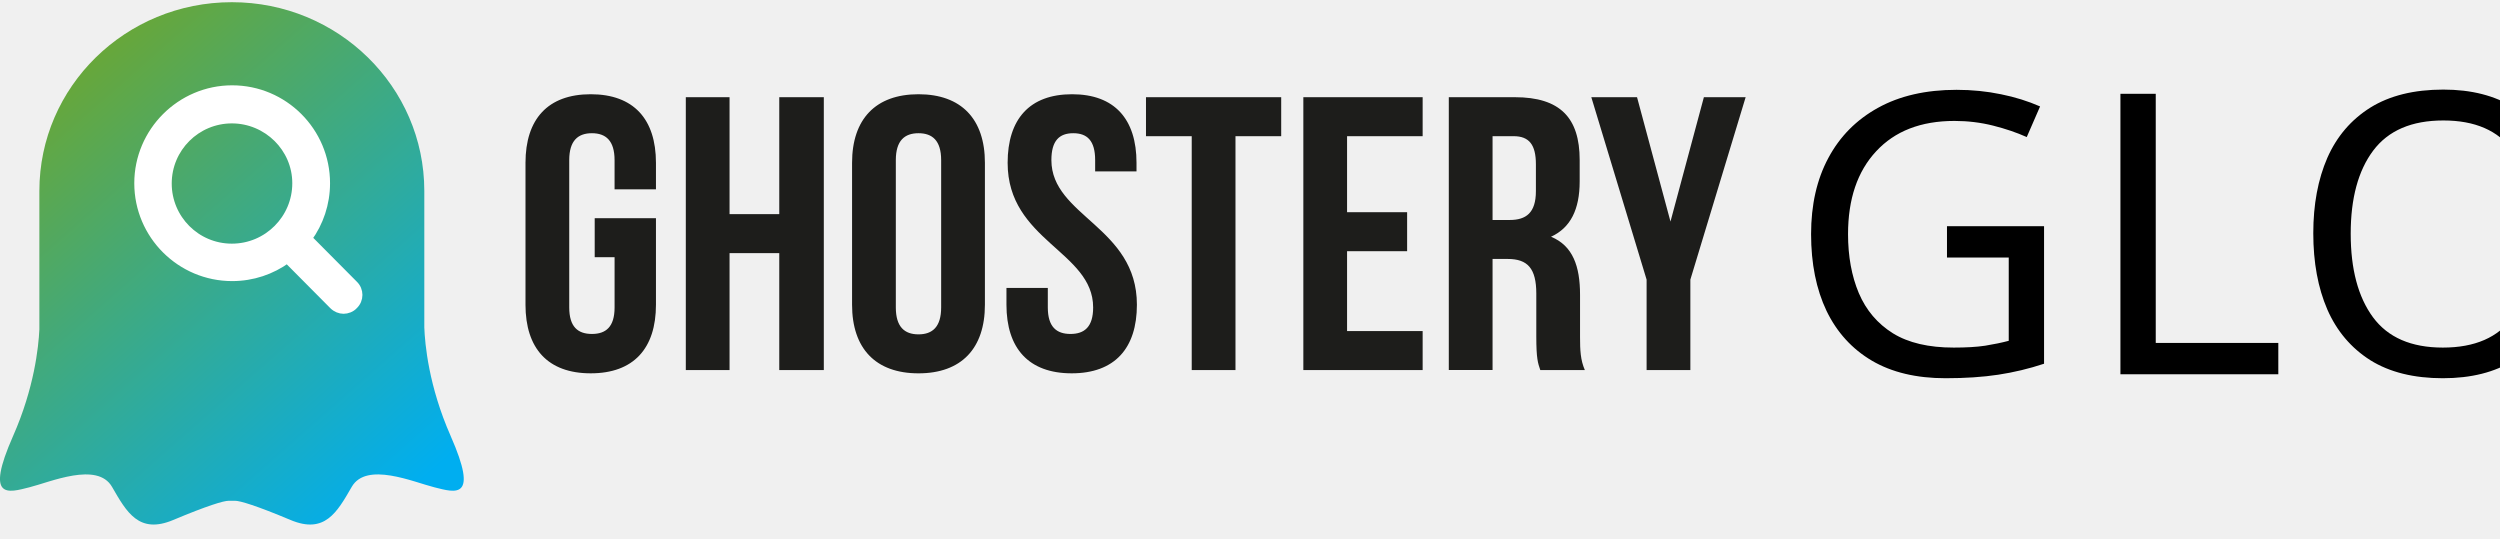
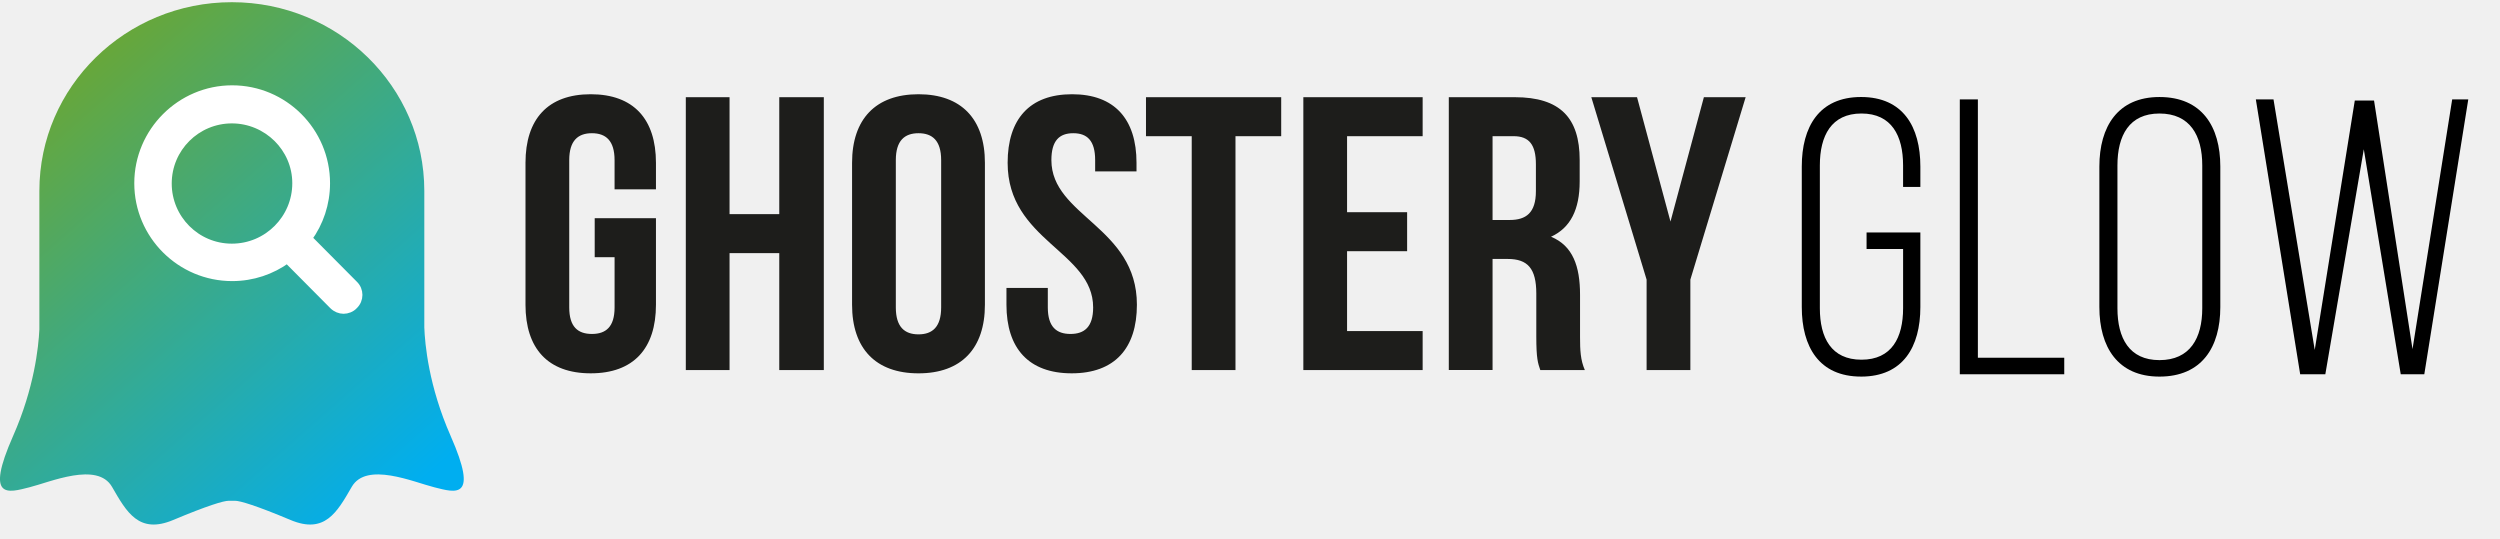
<svg xmlns="http://www.w3.org/2000/svg" width="167" height="36" viewBox="0 0 167 36">
  <defs>
-     <linearGradient id="tez6bbwc4a" x1="23.581%" x2="89.415%" y1="8.335%" y2="92.702%">
+     <linearGradient id="30wcgaegca" x1="23.581%" x2="89.415%" y1="8.335%" y2="92.702%">
      <stop offset="0%" stop-color="#67A73A" />
      <stop offset="100%" stop-color="#00AEF0" />
    </linearGradient>
  </defs>
  <g fill="none" fill-rule="evenodd">
    <g>
      <g>
        <g stroke="#FFF" stroke-linecap="round" stroke-width="1.19">
-           <path d="M0 .099L2.101.099M0 10.412L2.101 10.412" transform="translate(-229 -275) translate(229 275) rotate(90 4.091 16.732)" />
+           <path d="M0 .099L2.101.099M0 10.412L2.101 10.412" transform="translate(-238 -279) translate(238 279) rotate(90 4.091 16.732)" />
        </g>
-         <text fill="#000" font-family="BebasNeueBook, Bebas Neue" font-size="26.23" font-weight="300" letter-spacing=".615" transform="translate(-229 -275) translate(229 275)">
-           <tspan x="119.388" y="25">GLOW</tspan>
-         </text>
+         <path fill="#000" fill-rule="nonzero" d="M124.32 25.157c2.806 0 3.96-1.993 3.96-4.642V15.53h-3.593v1.102h2.44v3.96c0 1.968-.761 3.436-2.781 3.436s-2.78-1.468-2.78-3.436v-9.548c0-1.967.76-3.462 2.78-3.462 2.02 0 2.78 1.495 2.78 3.462v1.443h1.154v-1.364c0-2.65-1.154-4.643-3.96-4.643-2.807 0-3.961 1.994-3.961 4.643v9.39c0 2.65 1.154 4.643 3.96 4.643zM137.892 25v-1.102h-5.77V6.638h-1.207V25h6.977zm6.36.157c2.832 0 4.065-1.967 4.065-4.642v-9.39c0-2.676-1.233-4.644-4.065-4.644-2.78 0-4.014 1.968-4.014 4.643v9.39c0 2.676 1.233 4.643 4.014 4.643zm0-1.101c-2.02 0-2.807-1.47-2.807-3.463v-9.548c0-1.993.787-3.462 2.807-3.462 2.045 0 2.859 1.469 2.859 3.462v9.548c0 1.994-.814 3.463-2.86 3.463zm11.08.944l2.57-15.03L160.369 25h1.574l2.938-18.361h-1.075l-2.65 16.682-2.57-16.604H157.3l-2.676 16.657-2.754-16.735h-1.18L153.652 25h1.68z" transform="translate(-238 -279) translate(238 279)" />
        <g fill="#1D1D1B">
-           <path d="M4.623 8.28h4.092v5.78c0 2.917-1.489 4.583-4.358 4.583C1.487 18.643 0 16.977 0 14.06V4.582C0 1.666 1.488 0 4.357 0c2.87 0 4.358 1.666 4.358 4.582v1.771H5.95V4.4c0-1.301-.584-1.796-1.514-1.796S2.922 3.1 2.922 4.4v9.843c0 1.302.585 1.77 1.515 1.77.93 0 1.514-.468 1.514-1.77v-3.359H4.623V8.28zM13.631 18.424L10.709 18.424 10.709.198 13.631.198 13.631 8.009 16.952 8.009 16.952.198 19.928.198 19.928 18.424 16.952 18.424 16.952 10.613 13.631 10.613zM21.815 4.583C21.815 1.667 23.383 0 26.252 0c2.87 0 4.437 1.667 4.437 4.583v9.478c0 2.916-1.567 4.583-4.437 4.583s-4.437-1.667-4.437-4.583V4.583zm2.923 9.66c0 1.302.585 1.797 1.514 1.797.93 0 1.514-.495 1.514-1.797V4.4c0-1.301-.584-1.796-1.514-1.796-.929 0-1.514.495-1.514 1.796v9.843zM36.512 0c2.843 0 4.304 1.667 4.304 4.583v.573h-2.763V4.4c0-1.301-.532-1.796-1.463-1.796-.929 0-1.46.495-1.46 1.796 0 3.75 5.712 4.453 5.712 9.66 0 2.917-1.487 4.583-4.357 4.583-2.869 0-4.357-1.666-4.357-4.582v-1.12h2.763v1.302c0 1.301.585 1.77 1.514 1.77.93 0 1.514-.469 1.514-1.77 0-3.75-5.712-4.453-5.712-9.66C32.207 1.667 33.668 0 36.512 0M41.449.198L50.481.198 50.481 2.803 47.427 2.803 47.427 18.425 44.504 18.425 44.504 2.803 41.449 2.803zM54.881 7.879L58.893 7.879 58.893 10.483 54.881 10.483 54.881 15.821 59.93 15.821 59.93 18.425 51.96 18.425 51.96.198 59.93.198 59.93 2.802 54.881 2.802zM67.788 18.424c-.159-.469-.266-.755-.266-2.238V13.32c0-1.692-.584-2.317-1.913-2.317H64.6v7.42h-2.923V.198h4.411c3.028 0 4.331 1.38 4.331 4.193v1.432c0 1.874-.611 3.098-1.913 3.697 1.46.598 1.938 1.978 1.938 3.88v2.811c0 .886.027 1.537.32 2.213h-2.976zM64.6 2.802V8.4h1.142c1.09 0 1.753-.468 1.753-1.927V4.676c0-1.302-.451-1.874-1.487-1.874H64.6zM74.89 12.384L71.197.198 74.251.198 76.485 8.505 78.716.198 81.506.198 77.813 12.384 77.813 18.424 74.89 18.424z" transform="translate(-229 -275) translate(229 275) translate(35.103 6.295)" />
+           <path d="M4.623 8.28h4.092v5.78c0 2.917-1.489 4.583-4.358 4.583C1.487 18.643 0 16.977 0 14.06V4.582C0 1.666 1.488 0 4.357 0c2.87 0 4.358 1.666 4.358 4.582v1.771H5.95V4.4c0-1.301-.584-1.796-1.514-1.796S2.922 3.1 2.922 4.4v9.843c0 1.302.585 1.77 1.515 1.77.93 0 1.514-.468 1.514-1.77v-3.359H4.623V8.28zM13.631 18.424L10.709 18.424 10.709.198 13.631.198 13.631 8.009 16.952 8.009 16.952.198 19.928.198 19.928 18.424 16.952 18.424 16.952 10.613 13.631 10.613zM21.815 4.583C21.815 1.667 23.383 0 26.252 0c2.87 0 4.437 1.667 4.437 4.583v9.478c0 2.916-1.567 4.583-4.437 4.583s-4.437-1.667-4.437-4.583V4.583zm2.923 9.66c0 1.302.585 1.797 1.514 1.797.93 0 1.514-.495 1.514-1.797V4.4c0-1.301-.584-1.796-1.514-1.796-.929 0-1.514.495-1.514 1.796v9.843zM36.512 0c2.843 0 4.304 1.667 4.304 4.583v.573h-2.763V4.4c0-1.301-.532-1.796-1.463-1.796-.929 0-1.46.495-1.46 1.796 0 3.75 5.712 4.453 5.712 9.66 0 2.917-1.487 4.583-4.357 4.583-2.869 0-4.357-1.666-4.357-4.582v-1.12h2.763v1.302c0 1.301.585 1.77 1.514 1.77.93 0 1.514-.469 1.514-1.77 0-3.75-5.712-4.453-5.712-9.66C32.207 1.667 33.668 0 36.512 0M41.449.198L50.481.198 50.481 2.803 47.427 2.803 47.427 18.425 44.504 18.425 44.504 2.803 41.449 2.803zM54.881 7.879L58.893 7.879 58.893 10.483 54.881 10.483 54.881 15.821 59.93 15.821 59.93 18.425 51.96 18.425 51.96.198 59.93.198 59.93 2.802 54.881 2.802zM67.788 18.424c-.159-.469-.266-.755-.266-2.238V13.32c0-1.692-.584-2.317-1.913-2.317H64.6v7.42h-2.923V.198h4.411c3.028 0 4.331 1.38 4.331 4.193v1.432c0 1.874-.611 3.098-1.913 3.697 1.46.598 1.938 1.978 1.938 3.88v2.811c0 .886.027 1.537.32 2.213h-2.976zM64.6 2.802V8.4h1.142c1.09 0 1.753-.468 1.753-1.927V4.676c0-1.302-.451-1.874-1.487-1.874H64.6zM74.89 12.384L71.197.198 74.251.198 76.485 8.505 78.716.198 81.506.198 77.813 12.384 77.813 18.424 74.89 18.424z" transform="translate(-238 -279) translate(238 279) translate(35.103 6.295)" />
        </g>
        <g>
-           <g fill="url(#tez6bbwc4a)" transform="translate(-229 -275) translate(229 275) translate(0 .147)">
+           <g fill="url(#30wcgaegca)" transform="translate(-238 -279) translate(238 279) translate(0 .147)">
            <path d="M30.104 28.976c-1.468-3.328-1.721-6.147-1.76-7.255v-9.114C28.343 5.644 22.587 0 15.487 0S2.63 5.644 2.63 12.607v9.246c-.055 1.192-.344 3.925-1.755 7.123-1.897 4.297-.327 3.785 1.08 3.431 1.406-.352 4.546-1.732 5.528-.032.98 1.7 1.799 3.175 4.088 2.213 2.29-.962 3.369-1.282 3.696-1.282h.444c.327 0 1.407.32 3.696 1.282 2.29.962 3.108-.514 4.089-2.213.98-1.7 4.121-.32 5.528.032 1.407.354 2.976.866 1.079-3.431" />
          </g>
          <g fill="#FFF" fill-rule="nonzero" stroke="#FFF" stroke-width=".5">
-             <path d="M14.459 13.043L11.406 9.97c.748-1.031 1.193-2.305 1.193-3.68C12.599 2.812 9.768 0 6.31 0 2.852.001.022 2.832.022 6.29c0 3.478 2.83 6.288 6.288 6.288 1.375 0 2.649-.444 3.68-1.193l3.053 3.074c.203.202.466.303.708.303.243 0 .526-.1.708-.303.404-.384.404-1.031 0-1.416zm-8.17-2.466c-2.365 0-4.266-1.921-4.266-4.267 0-2.366 1.921-4.266 4.267-4.266 2.345 0 4.287 1.9 4.287 4.246 0 2.366-1.921 4.287-4.287 4.287z" transform="translate(-229 -275) translate(229 275) translate(0 .147) translate(9.198 5.802)" />
+             <path d="M14.459 13.043L11.406 9.97c.748-1.031 1.193-2.305 1.193-3.68C12.599 2.812 9.768 0 6.31 0 2.852.001.022 2.832.022 6.29c0 3.478 2.83 6.288 6.288 6.288 1.375 0 2.649-.444 3.68-1.193l3.053 3.074c.203.202.466.303.708.303.243 0 .526-.1.708-.303.404-.384.404-1.031 0-1.416zm-8.17-2.466c-2.365 0-4.266-1.921-4.266-4.267 0-2.366 1.921-4.266 4.267-4.266 2.345 0 4.287 1.9 4.287 4.246 0 2.366-1.921 4.287-4.287 4.287z" transform="translate(-238 -279) translate(238 279) translate(0 .147) translate(9.198 5.802)" />
          </g>
        </g>
      </g>
    </g>
  </g>
</svg>
